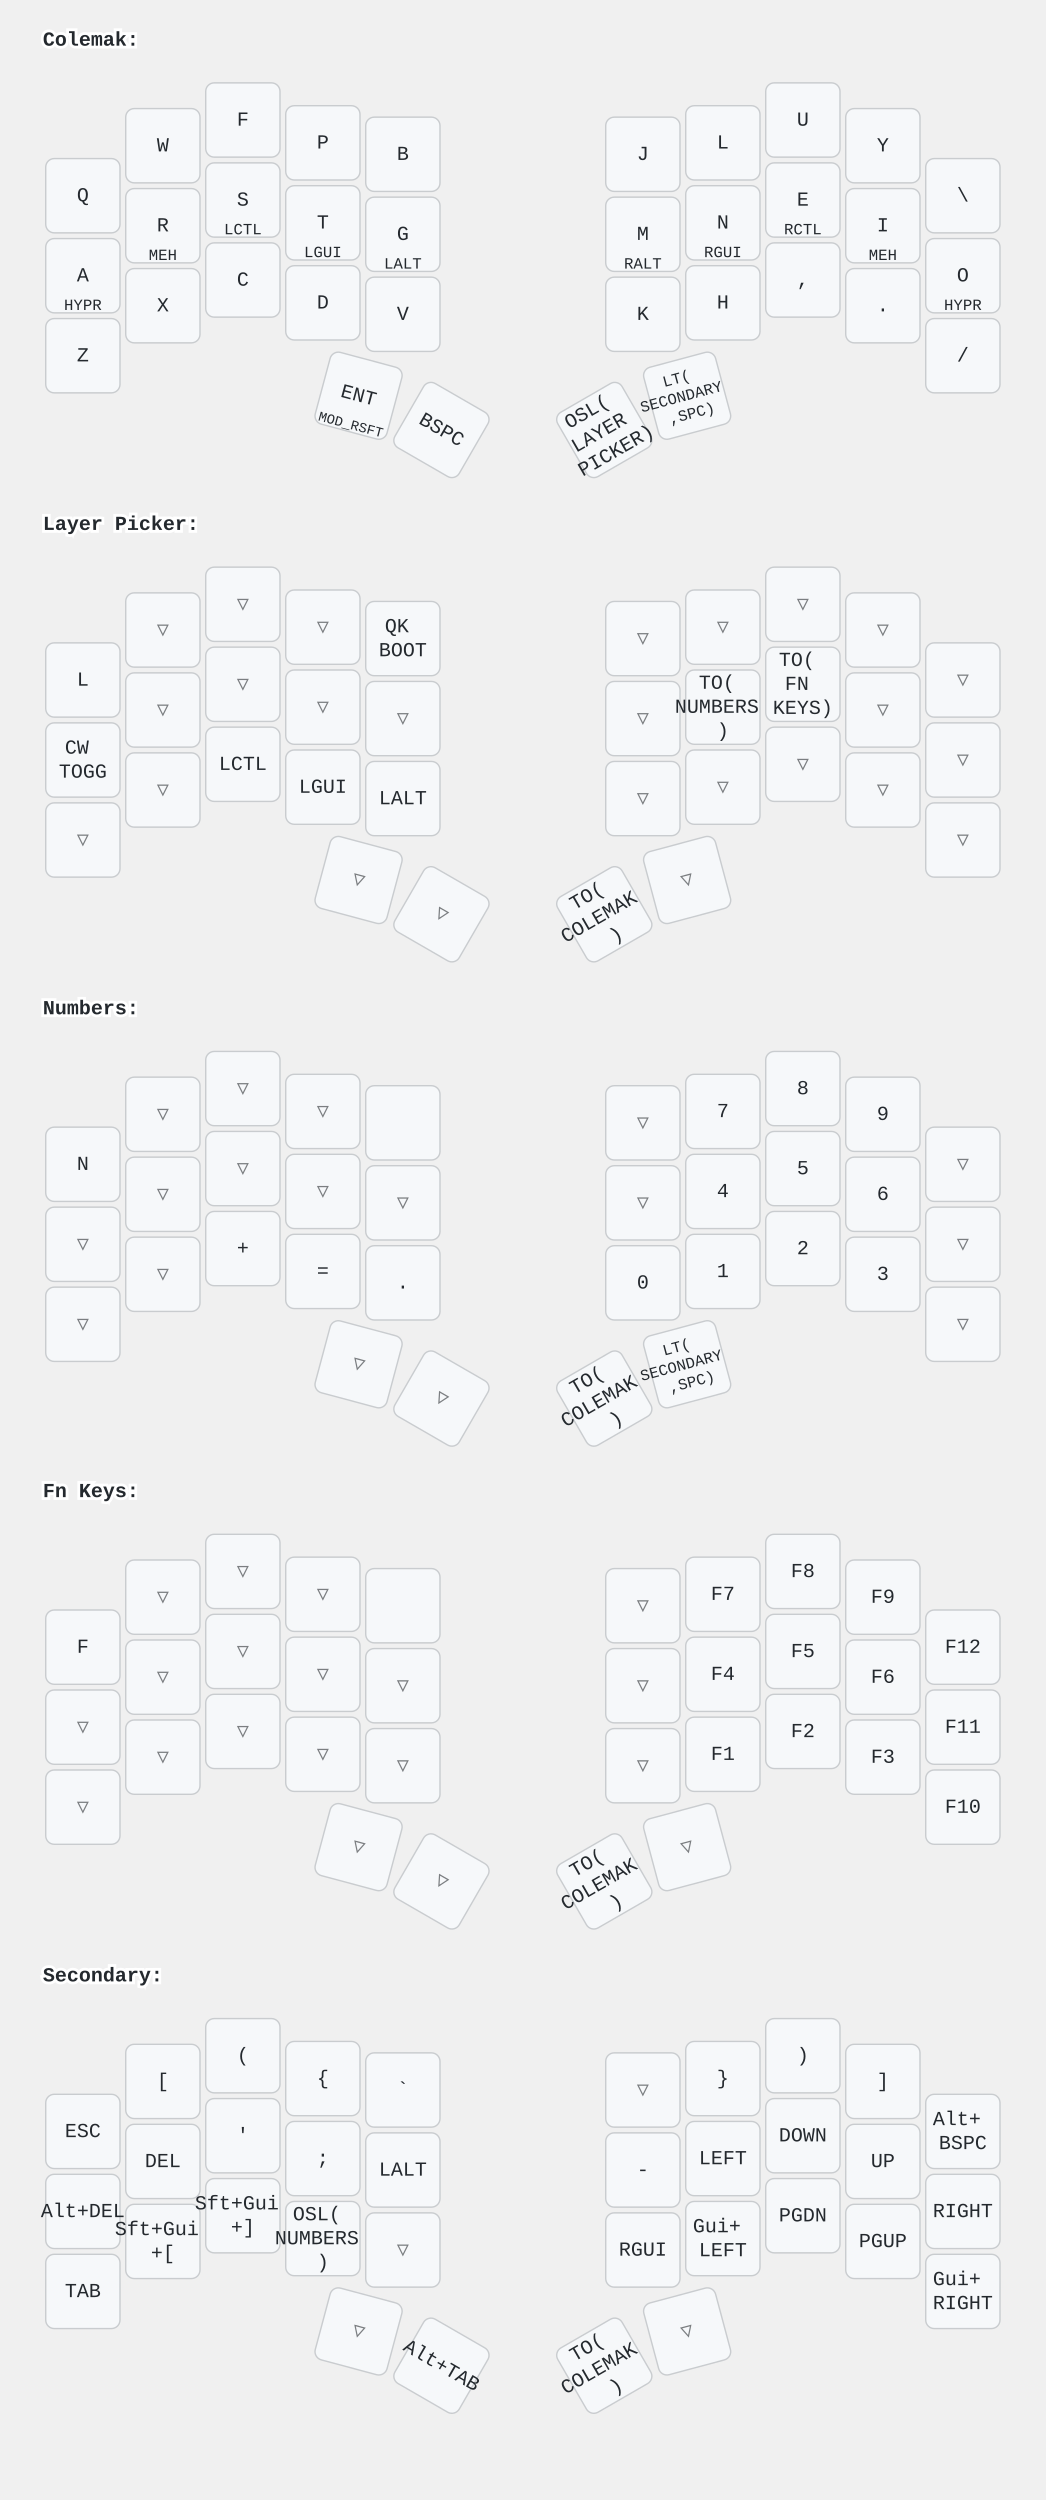
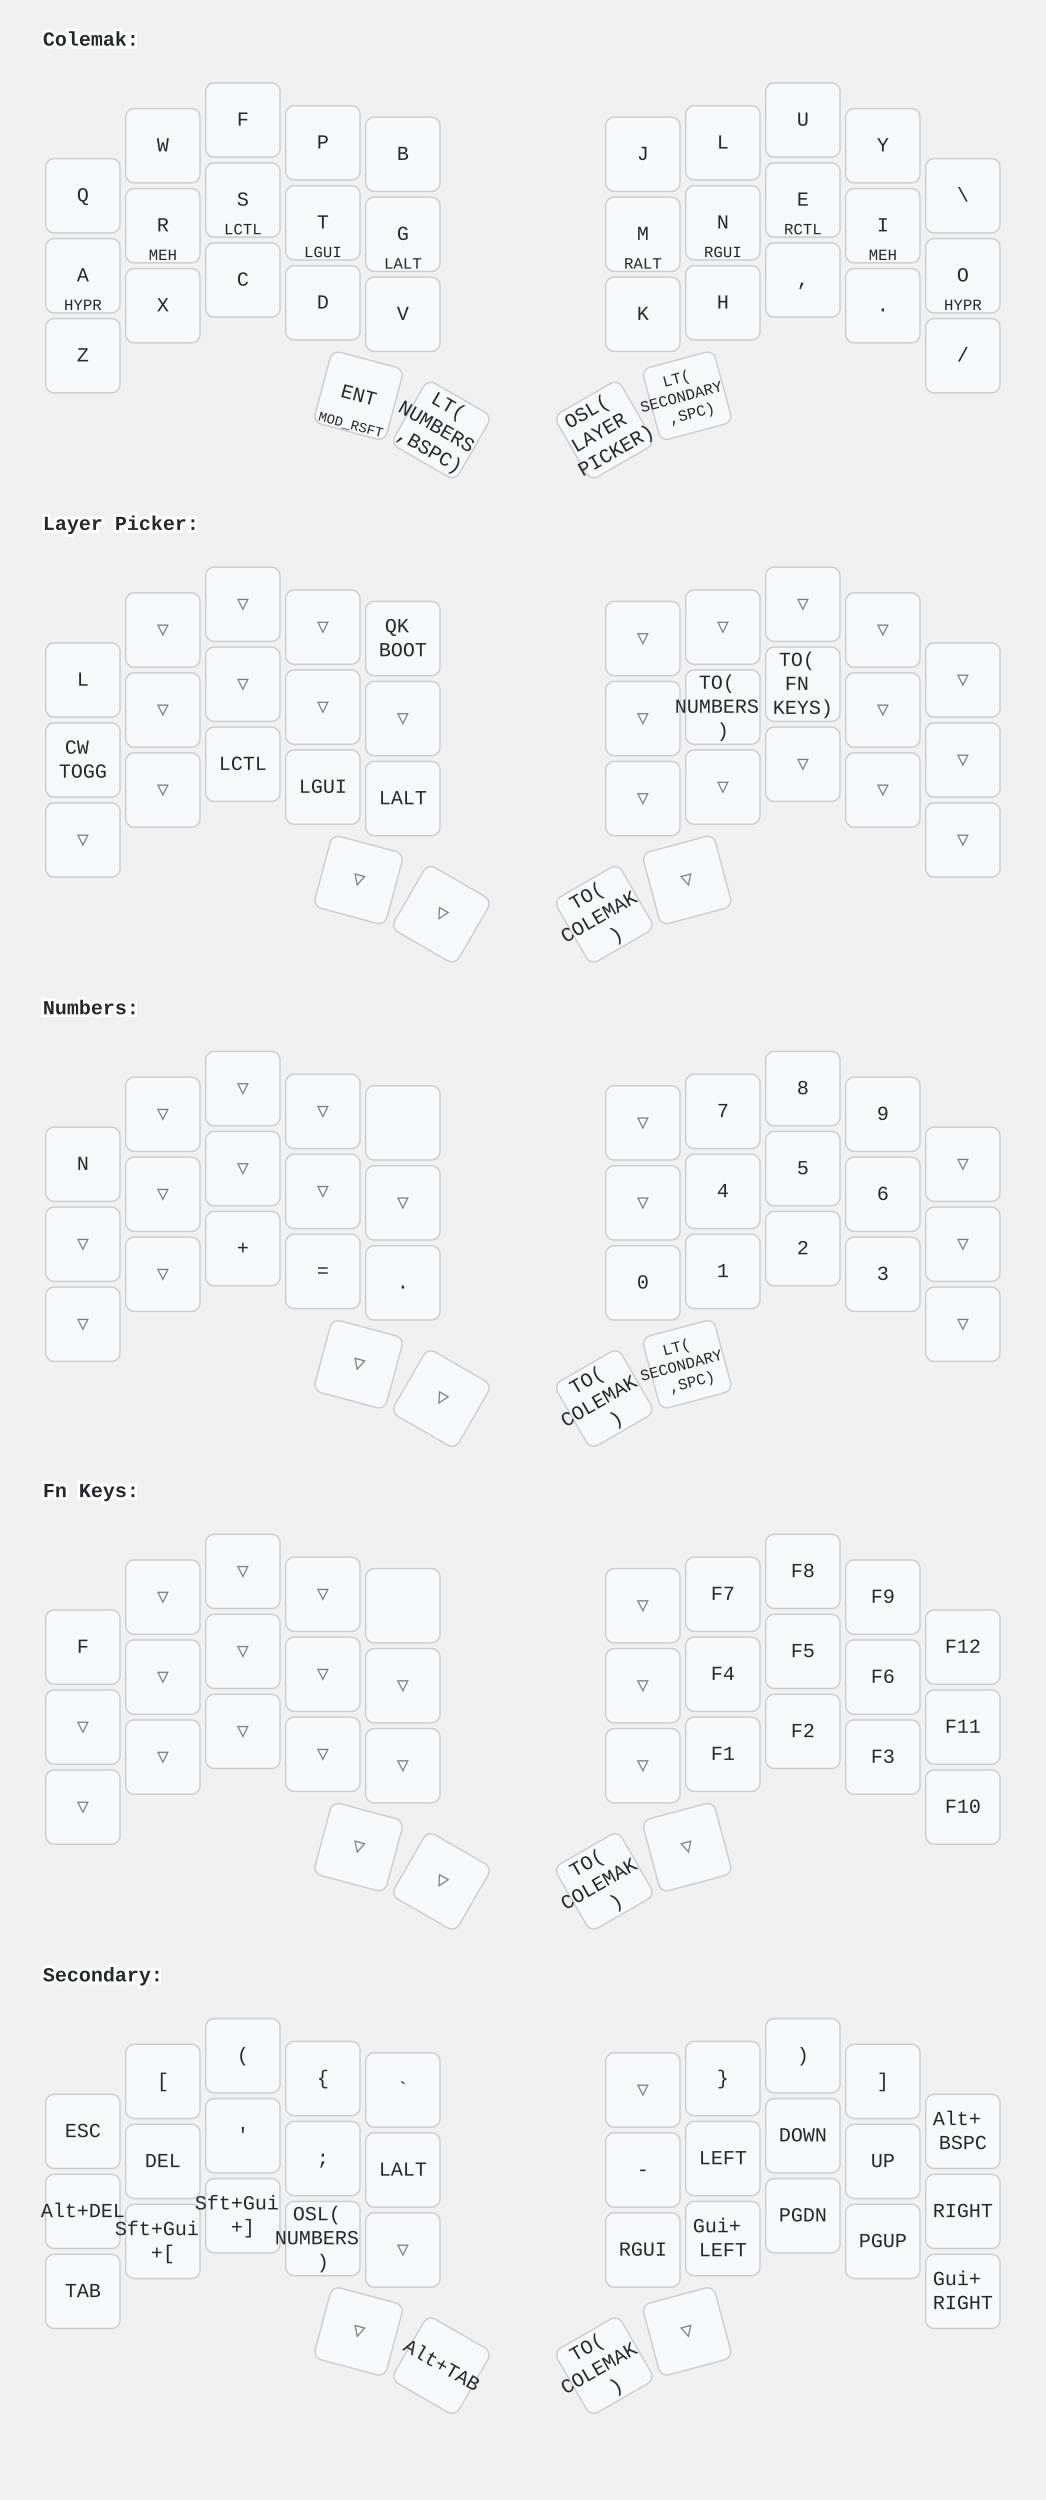
<svg xmlns="http://www.w3.org/2000/svg" width="732" height="1750" viewBox="0 0 732 1750" class="keymap">
  <style>/* inherit to force styles through use tags */
svg path {
    fill: inherit;
}

/* font and background color specifications */
svg.keymap {
    font-family: SFMono-Regular,Consolas,Liberation Mono,Menlo,monospace;
    font-size: 14px;
    font-kerning: normal;
    text-rendering: optimizeLegibility;
    fill: #24292e;
}

/* default key styling */
rect.key {
    fill: #f6f8fa;
}

rect.key, rect.combo {
    stroke: #c9cccf;
    stroke-width: 1;
}

/* default key side styling, only used is draw_key_sides is set */
rect.side {
    filter: brightness(90%);
}

/* color accent for combo boxes */
rect.combo, rect.combo-separate {
    fill: #cdf;
}

/* color accent for held keys */
rect.held, rect.combo.held {
    fill: #fdd;
}

/* color accent for ghost (optional) keys */
rect.ghost, rect.combo.ghost {
    stroke-dasharray: 4, 4;
    stroke-width: 2;
}

text {
    text-anchor: middle;
    dominant-baseline: middle;
}

/* styling for layer labels */
text.label {
    font-weight: bold;
    text-anchor: start;
    stroke: white;
    stroke-width: 4;
    paint-order: stroke;
}

/* styling for optional footer */
text.footer {
    text-anchor: end;
    dominant-baseline: auto;
    stroke: white;
    stroke-width: 4;
    paint-order: stroke;
}

/* styling for combo tap, and key non-tap label text */
text.combo, text.hold, text.shifted, text.left, text.right {
    font-size: 11px;
}

text.hold {
    text-anchor: middle;
    dominant-baseline: auto;
}

text.shifted {
    text-anchor: middle;
    dominant-baseline: hanging;
}

text.left {
    text-anchor: start;
}

text.right {
    text-anchor: end;
}

text.layer-activator {
    text-decoration: underline;
}

/* styling for hold/shifted label text in combo box */
text.combo.hold, text.combo.shifted, text.combo.left, text.combo.right {
    font-size: 8px;
}

/* lighter symbol for transparent keys */
text.trans {
    fill: #7b7e81;
}

/* styling for combo dendrons */
path.combo {
    stroke-width: 1;
    stroke: gray;
    fill: none;
}

/* Start Tabler Icons Cleanup */
/* cannot use height/width with glyphs */
.icon-tabler &gt; path {
    fill: inherit;
    stroke: inherit;
    stroke-width: 2;
}
/* hide tabler's default box */
.icon-tabler &gt; path[stroke="none"][fill="none"] {
    visibility: hidden;
}
/* End Tabler Icons Cleanup */
</style>
  <g transform="translate(30, 0)" class="layer-Colemak">
    <text x="0" y="28" class="label" id="Colemak">Colemak:</text>
    <g transform="translate(0, 56)">
      <g transform="translate(28, 81)" class="key keypos-0">
        <rect rx="6" ry="6" x="-26" y="-26" width="52" height="52" class="key" />
        <text x="0" y="0" class="key tap">Q</text>
      </g>
      <g transform="translate(84, 46)" class="key keypos-1">
        <rect rx="6" ry="6" x="-26" y="-26" width="52" height="52" class="key" />
        <text x="0" y="0" class="key tap">W</text>
      </g>
      <g transform="translate(140, 28)" class="key keypos-2">
        <rect rx="6" ry="6" x="-26" y="-26" width="52" height="52" class="key" />
        <text x="0" y="0" class="key tap">F</text>
      </g>
      <g transform="translate(196, 44)" class="key keypos-3">
        <rect rx="6" ry="6" x="-26" y="-26" width="52" height="52" class="key" />
        <text x="0" y="0" class="key tap">P</text>
      </g>
      <g transform="translate(252, 52)" class="key keypos-4">
        <rect rx="6" ry="6" x="-26" y="-26" width="52" height="52" class="key" />
        <text x="0" y="0" class="key tap">B</text>
      </g>
      <g transform="translate(420, 52)" class="key keypos-5">
        <rect rx="6" ry="6" x="-26" y="-26" width="52" height="52" class="key" />
        <text x="0" y="0" class="key tap">J</text>
      </g>
      <g transform="translate(476, 44)" class="key keypos-6">
        <rect rx="6" ry="6" x="-26" y="-26" width="52" height="52" class="key" />
        <text x="0" y="0" class="key tap">L</text>
      </g>
      <g transform="translate(532, 28)" class="key keypos-7">
        <rect rx="6" ry="6" x="-26" y="-26" width="52" height="52" class="key" />
        <text x="0" y="0" class="key tap">U</text>
      </g>
      <g transform="translate(588, 46)" class="key keypos-8">
        <rect rx="6" ry="6" x="-26" y="-26" width="52" height="52" class="key" />
        <text x="0" y="0" class="key tap">Y</text>
      </g>
      <g transform="translate(644, 81)" class="key keypos-9">
        <rect rx="6" ry="6" x="-26" y="-26" width="52" height="52" class="key" />
        <text x="0" y="0" class="key tap">\</text>
      </g>
      <g transform="translate(28, 137)" class="key keypos-10">
        <rect rx="6" ry="6" x="-26" y="-26" width="52" height="52" class="key" />
        <text x="0" y="0" class="key tap">A</text>
        <text x="0" y="24" class="key hold">HYPR</text>
      </g>
      <g transform="translate(84, 102)" class="key keypos-11">
        <rect rx="6" ry="6" x="-26" y="-26" width="52" height="52" class="key" />
        <text x="0" y="0" class="key tap">R</text>
        <text x="0" y="24" class="key hold">MEH</text>
      </g>
      <g transform="translate(140, 84)" class="key keypos-12">
        <rect rx="6" ry="6" x="-26" y="-26" width="52" height="52" class="key" />
        <text x="0" y="0" class="key tap">S</text>
        <text x="0" y="24" class="key hold">LCTL</text>
      </g>
      <g transform="translate(196, 100)" class="key keypos-13">
        <rect rx="6" ry="6" x="-26" y="-26" width="52" height="52" class="key" />
        <text x="0" y="0" class="key tap">T</text>
        <text x="0" y="24" class="key hold">LGUI</text>
      </g>
      <g transform="translate(252, 108)" class="key keypos-14">
        <rect rx="6" ry="6" x="-26" y="-26" width="52" height="52" class="key" />
        <text x="0" y="0" class="key tap">G</text>
        <text x="0" y="24" class="key hold">LALT</text>
      </g>
      <g transform="translate(420, 108)" class="key keypos-15">
        <rect rx="6" ry="6" x="-26" y="-26" width="52" height="52" class="key" />
        <text x="0" y="0" class="key tap">M</text>
        <text x="0" y="24" class="key hold">RALT</text>
      </g>
      <g transform="translate(476, 100)" class="key keypos-16">
        <rect rx="6" ry="6" x="-26" y="-26" width="52" height="52" class="key" />
        <text x="0" y="0" class="key tap">N</text>
        <text x="0" y="24" class="key hold">RGUI</text>
      </g>
      <g transform="translate(532, 84)" class="key keypos-17">
        <rect rx="6" ry="6" x="-26" y="-26" width="52" height="52" class="key" />
        <text x="0" y="0" class="key tap">E</text>
        <text x="0" y="24" class="key hold">RCTL</text>
      </g>
      <g transform="translate(588, 102)" class="key keypos-18">
        <rect rx="6" ry="6" x="-26" y="-26" width="52" height="52" class="key" />
        <text x="0" y="0" class="key tap">I</text>
        <text x="0" y="24" class="key hold">MEH</text>
      </g>
      <g transform="translate(644, 137)" class="key keypos-19">
        <rect rx="6" ry="6" x="-26" y="-26" width="52" height="52" class="key" />
        <text x="0" y="0" class="key tap">O</text>
        <text x="0" y="24" class="key hold">HYPR</text>
      </g>
      <g transform="translate(28, 193)" class="key keypos-20">
        <rect rx="6" ry="6" x="-26" y="-26" width="52" height="52" class="key" />
        <text x="0" y="0" class="key tap">Z</text>
      </g>
      <g transform="translate(84, 158)" class="key keypos-21">
        <rect rx="6" ry="6" x="-26" y="-26" width="52" height="52" class="key" />
        <text x="0" y="0" class="key tap">X</text>
      </g>
      <g transform="translate(140, 140)" class="key keypos-22">
        <rect rx="6" ry="6" x="-26" y="-26" width="52" height="52" class="key" />
        <text x="0" y="0" class="key tap">C</text>
      </g>
      <g transform="translate(196, 156)" class="key keypos-23">
        <rect rx="6" ry="6" x="-26" y="-26" width="52" height="52" class="key" />
        <text x="0" y="0" class="key tap">D</text>
      </g>
      <g transform="translate(252, 164)" class="key keypos-24">
        <rect rx="6" ry="6" x="-26" y="-26" width="52" height="52" class="key" />
        <text x="0" y="0" class="key tap">V</text>
      </g>
      <g transform="translate(420, 164)" class="key keypos-25">
        <rect rx="6" ry="6" x="-26" y="-26" width="52" height="52" class="key" />
        <text x="0" y="0" class="key tap">K</text>
      </g>
      <g transform="translate(476, 156)" class="key keypos-26">
        <rect rx="6" ry="6" x="-26" y="-26" width="52" height="52" class="key" />
        <text x="0" y="0" class="key tap">H</text>
      </g>
      <g transform="translate(532, 140)" class="key keypos-27">
        <rect rx="6" ry="6" x="-26" y="-26" width="52" height="52" class="key" />
        <text x="0" y="0" class="key tap">,</text>
      </g>
      <g transform="translate(588, 158)" class="key keypos-28">
        <rect rx="6" ry="6" x="-26" y="-26" width="52" height="52" class="key" />
        <text x="0" y="0" class="key tap">.</text>
      </g>
      <g transform="translate(644, 193)" class="key keypos-29">
        <rect rx="6" ry="6" x="-26" y="-26" width="52" height="52" class="key" />
        <text x="0" y="0" class="key tap">/</text>
      </g>
      <g transform="translate(221, 221) rotate(15.0)" class="key keypos-30">
        <rect rx="6" ry="6" x="-26" y="-26" width="52" height="52" class="key" />
        <text x="0" y="0" class="key tap">ENT</text>
        <text x="0" y="24" class="key hold">
          <tspan style="font-size: 88%">MOD_RSFT</tspan>
        </text>
      </g>
      <g transform="translate(279, 245) rotate(30.0)" class="key keypos-31">
        <rect rx="6" ry="6" x="-26" y="-26" width="52" height="52" class="key" />
-         <text x="0" y="0" class="key tap">BSPC</text>
+         <text x="0" y="0" class="key tap">
+           <tspan x="0" dy="-1.2em">LT(</tspan>
+           <tspan x="0" dy="1.2em">NUMBERS</tspan>
+           <tspan x="0" dy="1.2em">,BSPC)</tspan>
+         </text>
      </g>
      <g transform="translate(393, 245) rotate(-30.0)" class="key keypos-32">
        <rect rx="6" ry="6" x="-26" y="-26" width="52" height="52" class="key" />
        <text x="0" y="0" class="key tap">
          <tspan x="0" dy="-1.2em">OSL(</tspan>
          <tspan x="0" dy="1.2em">LAYER</tspan>
          <tspan x="0" dy="1.2em">PICKER)</tspan>
        </text>
      </g>
      <g transform="translate(451, 221) rotate(-15.0)" class="key keypos-33">
        <rect rx="6" ry="6" x="-26" y="-26" width="52" height="52" class="key" />
        <text x="0" y="0" class="key tap">
          <tspan x="0" dy="-1.2em" style="font-size: 78%">LT(</tspan>
          <tspan x="0" dy="1.2em" style="font-size: 78%">SECONDARY</tspan>
          <tspan x="0" dy="1.2em" style="font-size: 78%">,SPC)</tspan>
        </text>
      </g>
    </g>
  </g>
  <g transform="translate(30, 339)" class="layer-Layer Picker">
    <text x="0" y="28" class="label" id="Layer-Picker">Layer Picker:</text>
    <g transform="translate(0, 56)">
      <g transform="translate(28, 81)" class="key keypos-0">
        <rect rx="6" ry="6" x="-26" y="-26" width="52" height="52" class="key" />
        <text x="0" y="0" class="key tap">L</text>
      </g>
      <g transform="translate(84, 46)" class="key trans keypos-1">
        <rect rx="6" ry="6" x="-26" y="-26" width="52" height="52" class="key trans" />
        <text x="0" y="0" class="key trans tap">▽</text>
      </g>
      <g transform="translate(140, 28)" class="key trans keypos-2">
        <rect rx="6" ry="6" x="-26" y="-26" width="52" height="52" class="key trans" />
        <text x="0" y="0" class="key trans tap">▽</text>
      </g>
      <g transform="translate(196, 44)" class="key trans keypos-3">
        <rect rx="6" ry="6" x="-26" y="-26" width="52" height="52" class="key trans" />
        <text x="0" y="0" class="key trans tap">▽</text>
      </g>
      <g transform="translate(252, 52)" class="key keypos-4">
        <rect rx="6" ry="6" x="-26" y="-26" width="52" height="52" class="key" />
        <text x="0" y="0" class="key tap">
          <tspan x="0" dy="-0.6em">QK</tspan>
          <tspan x="0" dy="1.2em">BOOT</tspan>
        </text>
      </g>
      <g transform="translate(420, 52)" class="key trans keypos-5">
        <rect rx="6" ry="6" x="-26" y="-26" width="52" height="52" class="key trans" />
        <text x="0" y="0" class="key trans tap">▽</text>
      </g>
      <g transform="translate(476, 44)" class="key trans keypos-6">
        <rect rx="6" ry="6" x="-26" y="-26" width="52" height="52" class="key trans" />
        <text x="0" y="0" class="key trans tap">▽</text>
      </g>
      <g transform="translate(532, 28)" class="key trans keypos-7">
        <rect rx="6" ry="6" x="-26" y="-26" width="52" height="52" class="key trans" />
        <text x="0" y="0" class="key trans tap">▽</text>
      </g>
      <g transform="translate(588, 46)" class="key trans keypos-8">
        <rect rx="6" ry="6" x="-26" y="-26" width="52" height="52" class="key trans" />
        <text x="0" y="0" class="key trans tap">▽</text>
      </g>
      <g transform="translate(644, 81)" class="key trans keypos-9">
        <rect rx="6" ry="6" x="-26" y="-26" width="52" height="52" class="key trans" />
        <text x="0" y="0" class="key trans tap">▽</text>
      </g>
      <g transform="translate(28, 137)" class="key keypos-10">
        <rect rx="6" ry="6" x="-26" y="-26" width="52" height="52" class="key" />
        <text x="0" y="0" class="key tap">
          <tspan x="0" dy="-0.6em">CW</tspan>
          <tspan x="0" dy="1.2em">TOGG</tspan>
        </text>
      </g>
      <g transform="translate(84, 102)" class="key trans keypos-11">
        <rect rx="6" ry="6" x="-26" y="-26" width="52" height="52" class="key trans" />
        <text x="0" y="0" class="key trans tap">▽</text>
      </g>
      <g transform="translate(140, 84)" class="key trans keypos-12">
        <rect rx="6" ry="6" x="-26" y="-26" width="52" height="52" class="key trans" />
        <text x="0" y="0" class="key trans tap">▽</text>
      </g>
      <g transform="translate(196, 100)" class="key trans keypos-13">
        <rect rx="6" ry="6" x="-26" y="-26" width="52" height="52" class="key trans" />
        <text x="0" y="0" class="key trans tap">▽</text>
      </g>
      <g transform="translate(252, 108)" class="key trans keypos-14">
        <rect rx="6" ry="6" x="-26" y="-26" width="52" height="52" class="key trans" />
        <text x="0" y="0" class="key trans tap">▽</text>
      </g>
      <g transform="translate(420, 108)" class="key trans keypos-15">
        <rect rx="6" ry="6" x="-26" y="-26" width="52" height="52" class="key trans" />
        <text x="0" y="0" class="key trans tap">▽</text>
      </g>
      <g transform="translate(476, 100)" class="key keypos-16">
        <rect rx="6" ry="6" x="-26" y="-26" width="52" height="52" class="key" />
        <text x="0" y="0" class="key tap">
          <tspan x="0" dy="-1.2em">TO(</tspan>
          <tspan x="0" dy="1.2em">NUMBERS</tspan>
          <tspan x="0" dy="1.2em">)</tspan>
        </text>
      </g>
      <g transform="translate(532, 84)" class="key keypos-17">
        <rect rx="6" ry="6" x="-26" y="-26" width="52" height="52" class="key" />
        <text x="0" y="0" class="key tap">
          <tspan x="0" dy="-1.2em">TO(</tspan>
          <tspan x="0" dy="1.2em">FN</tspan>
          <tspan x="0" dy="1.2em">KEYS)</tspan>
        </text>
      </g>
      <g transform="translate(588, 102)" class="key trans keypos-18">
        <rect rx="6" ry="6" x="-26" y="-26" width="52" height="52" class="key trans" />
        <text x="0" y="0" class="key trans tap">▽</text>
      </g>
      <g transform="translate(644, 137)" class="key trans keypos-19">
        <rect rx="6" ry="6" x="-26" y="-26" width="52" height="52" class="key trans" />
        <text x="0" y="0" class="key trans tap">▽</text>
      </g>
      <g transform="translate(28, 193)" class="key trans keypos-20">
        <rect rx="6" ry="6" x="-26" y="-26" width="52" height="52" class="key trans" />
        <text x="0" y="0" class="key trans tap">▽</text>
      </g>
      <g transform="translate(84, 158)" class="key trans keypos-21">
        <rect rx="6" ry="6" x="-26" y="-26" width="52" height="52" class="key trans" />
        <text x="0" y="0" class="key trans tap">▽</text>
      </g>
      <g transform="translate(140, 140)" class="key keypos-22">
        <rect rx="6" ry="6" x="-26" y="-26" width="52" height="52" class="key" />
        <text x="0" y="0" class="key tap">LCTL</text>
      </g>
      <g transform="translate(196, 156)" class="key keypos-23">
        <rect rx="6" ry="6" x="-26" y="-26" width="52" height="52" class="key" />
        <text x="0" y="0" class="key tap">LGUI</text>
      </g>
      <g transform="translate(252, 164)" class="key keypos-24">
        <rect rx="6" ry="6" x="-26" y="-26" width="52" height="52" class="key" />
        <text x="0" y="0" class="key tap">LALT</text>
      </g>
      <g transform="translate(420, 164)" class="key trans keypos-25">
        <rect rx="6" ry="6" x="-26" y="-26" width="52" height="52" class="key trans" />
        <text x="0" y="0" class="key trans tap">▽</text>
      </g>
      <g transform="translate(476, 156)" class="key trans keypos-26">
        <rect rx="6" ry="6" x="-26" y="-26" width="52" height="52" class="key trans" />
        <text x="0" y="0" class="key trans tap">▽</text>
      </g>
      <g transform="translate(532, 140)" class="key trans keypos-27">
        <rect rx="6" ry="6" x="-26" y="-26" width="52" height="52" class="key trans" />
        <text x="0" y="0" class="key trans tap">▽</text>
      </g>
      <g transform="translate(588, 158)" class="key trans keypos-28">
        <rect rx="6" ry="6" x="-26" y="-26" width="52" height="52" class="key trans" />
        <text x="0" y="0" class="key trans tap">▽</text>
      </g>
      <g transform="translate(644, 193)" class="key trans keypos-29">
        <rect rx="6" ry="6" x="-26" y="-26" width="52" height="52" class="key trans" />
        <text x="0" y="0" class="key trans tap">▽</text>
      </g>
      <g transform="translate(221, 221) rotate(15.0)" class="key trans keypos-30">
        <rect rx="6" ry="6" x="-26" y="-26" width="52" height="52" class="key trans" />
        <text x="0" y="0" class="key trans tap">▽</text>
      </g>
      <g transform="translate(279, 245) rotate(30.0)" class="key trans keypos-31">
        <rect rx="6" ry="6" x="-26" y="-26" width="52" height="52" class="key trans" />
        <text x="0" y="0" class="key trans tap">▽</text>
      </g>
      <g transform="translate(393, 245) rotate(-30.0)" class="key keypos-32">
        <rect rx="6" ry="6" x="-26" y="-26" width="52" height="52" class="key" />
        <text x="0" y="0" class="key tap">
          <tspan x="0" dy="-1.2em">TO(</tspan>
          <tspan x="0" dy="1.2em">COLEMAK</tspan>
          <tspan x="0" dy="1.2em">)</tspan>
        </text>
      </g>
      <g transform="translate(451, 221) rotate(-15.0)" class="key trans keypos-33">
        <rect rx="6" ry="6" x="-26" y="-26" width="52" height="52" class="key trans" />
        <text x="0" y="0" class="key trans tap">▽</text>
      </g>
    </g>
  </g>
  <g transform="translate(30, 678)" class="layer-Numbers">
    <text x="0" y="28" class="label" id="Numbers">Numbers:</text>
    <g transform="translate(0, 56)">
      <g transform="translate(28, 81)" class="key keypos-0">
        <rect rx="6" ry="6" x="-26" y="-26" width="52" height="52" class="key" />
        <text x="0" y="0" class="key tap">N</text>
      </g>
      <g transform="translate(84, 46)" class="key trans keypos-1">
        <rect rx="6" ry="6" x="-26" y="-26" width="52" height="52" class="key trans" />
        <text x="0" y="0" class="key trans tap">▽</text>
      </g>
      <g transform="translate(140, 28)" class="key trans keypos-2">
        <rect rx="6" ry="6" x="-26" y="-26" width="52" height="52" class="key trans" />
        <text x="0" y="0" class="key trans tap">▽</text>
      </g>
      <g transform="translate(196, 44)" class="key trans keypos-3">
        <rect rx="6" ry="6" x="-26" y="-26" width="52" height="52" class="key trans" />
        <text x="0" y="0" class="key trans tap">▽</text>
      </g>
      <g transform="translate(252, 52)" class="key keypos-4">
        <rect rx="6" ry="6" x="-26" y="-26" width="52" height="52" class="key" />
      </g>
      <g transform="translate(420, 52)" class="key trans keypos-5">
        <rect rx="6" ry="6" x="-26" y="-26" width="52" height="52" class="key trans" />
        <text x="0" y="0" class="key trans tap">▽</text>
      </g>
      <g transform="translate(476, 44)" class="key keypos-6">
        <rect rx="6" ry="6" x="-26" y="-26" width="52" height="52" class="key" />
        <text x="0" y="0" class="key tap">7</text>
      </g>
      <g transform="translate(532, 28)" class="key keypos-7">
        <rect rx="6" ry="6" x="-26" y="-26" width="52" height="52" class="key" />
        <text x="0" y="0" class="key tap">8</text>
      </g>
      <g transform="translate(588, 46)" class="key keypos-8">
        <rect rx="6" ry="6" x="-26" y="-26" width="52" height="52" class="key" />
        <text x="0" y="0" class="key tap">9</text>
      </g>
      <g transform="translate(644, 81)" class="key trans keypos-9">
        <rect rx="6" ry="6" x="-26" y="-26" width="52" height="52" class="key trans" />
        <text x="0" y="0" class="key trans tap">▽</text>
      </g>
      <g transform="translate(28, 137)" class="key trans keypos-10">
        <rect rx="6" ry="6" x="-26" y="-26" width="52" height="52" class="key trans" />
        <text x="0" y="0" class="key trans tap">▽</text>
      </g>
      <g transform="translate(84, 102)" class="key trans keypos-11">
        <rect rx="6" ry="6" x="-26" y="-26" width="52" height="52" class="key trans" />
        <text x="0" y="0" class="key trans tap">▽</text>
      </g>
      <g transform="translate(140, 84)" class="key trans keypos-12">
        <rect rx="6" ry="6" x="-26" y="-26" width="52" height="52" class="key trans" />
        <text x="0" y="0" class="key trans tap">▽</text>
      </g>
      <g transform="translate(196, 100)" class="key trans keypos-13">
        <rect rx="6" ry="6" x="-26" y="-26" width="52" height="52" class="key trans" />
        <text x="0" y="0" class="key trans tap">▽</text>
      </g>
      <g transform="translate(252, 108)" class="key trans keypos-14">
        <rect rx="6" ry="6" x="-26" y="-26" width="52" height="52" class="key trans" />
        <text x="0" y="0" class="key trans tap">▽</text>
      </g>
      <g transform="translate(420, 108)" class="key trans keypos-15">
        <rect rx="6" ry="6" x="-26" y="-26" width="52" height="52" class="key trans" />
        <text x="0" y="0" class="key trans tap">▽</text>
      </g>
      <g transform="translate(476, 100)" class="key keypos-16">
        <rect rx="6" ry="6" x="-26" y="-26" width="52" height="52" class="key" />
        <text x="0" y="0" class="key tap">4</text>
      </g>
      <g transform="translate(532, 84)" class="key keypos-17">
        <rect rx="6" ry="6" x="-26" y="-26" width="52" height="52" class="key" />
        <text x="0" y="0" class="key tap">5</text>
      </g>
      <g transform="translate(588, 102)" class="key keypos-18">
        <rect rx="6" ry="6" x="-26" y="-26" width="52" height="52" class="key" />
        <text x="0" y="0" class="key tap">6</text>
      </g>
      <g transform="translate(644, 137)" class="key trans keypos-19">
        <rect rx="6" ry="6" x="-26" y="-26" width="52" height="52" class="key trans" />
        <text x="0" y="0" class="key trans tap">▽</text>
      </g>
      <g transform="translate(28, 193)" class="key trans keypos-20">
        <rect rx="6" ry="6" x="-26" y="-26" width="52" height="52" class="key trans" />
        <text x="0" y="0" class="key trans tap">▽</text>
      </g>
      <g transform="translate(84, 158)" class="key trans keypos-21">
        <rect rx="6" ry="6" x="-26" y="-26" width="52" height="52" class="key trans" />
        <text x="0" y="0" class="key trans tap">▽</text>
      </g>
      <g transform="translate(140, 140)" class="key keypos-22">
        <rect rx="6" ry="6" x="-26" y="-26" width="52" height="52" class="key" />
        <text x="0" y="0" class="key tap">+</text>
      </g>
      <g transform="translate(196, 156)" class="key keypos-23">
        <rect rx="6" ry="6" x="-26" y="-26" width="52" height="52" class="key" />
        <text x="0" y="0" class="key tap">=</text>
      </g>
      <g transform="translate(252, 164)" class="key keypos-24">
        <rect rx="6" ry="6" x="-26" y="-26" width="52" height="52" class="key" />
        <text x="0" y="0" class="key tap">.</text>
      </g>
      <g transform="translate(420, 164)" class="key keypos-25">
        <rect rx="6" ry="6" x="-26" y="-26" width="52" height="52" class="key" />
        <text x="0" y="0" class="key tap">0</text>
      </g>
      <g transform="translate(476, 156)" class="key keypos-26">
        <rect rx="6" ry="6" x="-26" y="-26" width="52" height="52" class="key" />
        <text x="0" y="0" class="key tap">1</text>
      </g>
      <g transform="translate(532, 140)" class="key keypos-27">
        <rect rx="6" ry="6" x="-26" y="-26" width="52" height="52" class="key" />
        <text x="0" y="0" class="key tap">2</text>
      </g>
      <g transform="translate(588, 158)" class="key keypos-28">
        <rect rx="6" ry="6" x="-26" y="-26" width="52" height="52" class="key" />
        <text x="0" y="0" class="key tap">3</text>
      </g>
      <g transform="translate(644, 193)" class="key trans keypos-29">
        <rect rx="6" ry="6" x="-26" y="-26" width="52" height="52" class="key trans" />
        <text x="0" y="0" class="key trans tap">▽</text>
      </g>
      <g transform="translate(221, 221) rotate(15.0)" class="key trans keypos-30">
        <rect rx="6" ry="6" x="-26" y="-26" width="52" height="52" class="key trans" />
        <text x="0" y="0" class="key trans tap">▽</text>
      </g>
      <g transform="translate(279, 245) rotate(30.0)" class="key trans keypos-31">
        <rect rx="6" ry="6" x="-26" y="-26" width="52" height="52" class="key trans" />
        <text x="0" y="0" class="key trans tap">▽</text>
      </g>
      <g transform="translate(393, 245) rotate(-30.0)" class="key keypos-32">
        <rect rx="6" ry="6" x="-26" y="-26" width="52" height="52" class="key" />
        <text x="0" y="0" class="key tap">
          <tspan x="0" dy="-1.2em">TO(</tspan>
          <tspan x="0" dy="1.2em">COLEMAK</tspan>
          <tspan x="0" dy="1.2em">)</tspan>
        </text>
      </g>
      <g transform="translate(451, 221) rotate(-15.0)" class="key keypos-33">
        <rect rx="6" ry="6" x="-26" y="-26" width="52" height="52" class="key" />
        <text x="0" y="0" class="key tap">
          <tspan x="0" dy="-1.2em" style="font-size: 78%">LT(</tspan>
          <tspan x="0" dy="1.2em" style="font-size: 78%">SECONDARY</tspan>
          <tspan x="0" dy="1.2em" style="font-size: 78%">,SPC)</tspan>
        </text>
      </g>
    </g>
  </g>
  <g transform="translate(30, 1016)" class="layer-Fn Keys">
    <text x="0" y="28" class="label" id="Fn-Keys">Fn Keys:</text>
    <g transform="translate(0, 56)">
      <g transform="translate(28, 81)" class="key keypos-0">
        <rect rx="6" ry="6" x="-26" y="-26" width="52" height="52" class="key" />
        <text x="0" y="0" class="key tap">F</text>
      </g>
      <g transform="translate(84, 46)" class="key trans keypos-1">
        <rect rx="6" ry="6" x="-26" y="-26" width="52" height="52" class="key trans" />
        <text x="0" y="0" class="key trans tap">▽</text>
      </g>
      <g transform="translate(140, 28)" class="key trans keypos-2">
        <rect rx="6" ry="6" x="-26" y="-26" width="52" height="52" class="key trans" />
        <text x="0" y="0" class="key trans tap">▽</text>
      </g>
      <g transform="translate(196, 44)" class="key trans keypos-3">
        <rect rx="6" ry="6" x="-26" y="-26" width="52" height="52" class="key trans" />
        <text x="0" y="0" class="key trans tap">▽</text>
      </g>
      <g transform="translate(252, 52)" class="key keypos-4">
        <rect rx="6" ry="6" x="-26" y="-26" width="52" height="52" class="key" />
      </g>
      <g transform="translate(420, 52)" class="key trans keypos-5">
        <rect rx="6" ry="6" x="-26" y="-26" width="52" height="52" class="key trans" />
        <text x="0" y="0" class="key trans tap">▽</text>
      </g>
      <g transform="translate(476, 44)" class="key keypos-6">
        <rect rx="6" ry="6" x="-26" y="-26" width="52" height="52" class="key" />
        <text x="0" y="0" class="key tap">F7</text>
      </g>
      <g transform="translate(532, 28)" class="key keypos-7">
        <rect rx="6" ry="6" x="-26" y="-26" width="52" height="52" class="key" />
        <text x="0" y="0" class="key tap">F8</text>
      </g>
      <g transform="translate(588, 46)" class="key keypos-8">
        <rect rx="6" ry="6" x="-26" y="-26" width="52" height="52" class="key" />
        <text x="0" y="0" class="key tap">F9</text>
      </g>
      <g transform="translate(644, 81)" class="key keypos-9">
        <rect rx="6" ry="6" x="-26" y="-26" width="52" height="52" class="key" />
        <text x="0" y="0" class="key tap">F12</text>
      </g>
      <g transform="translate(28, 137)" class="key trans keypos-10">
        <rect rx="6" ry="6" x="-26" y="-26" width="52" height="52" class="key trans" />
        <text x="0" y="0" class="key trans tap">▽</text>
      </g>
      <g transform="translate(84, 102)" class="key trans keypos-11">
        <rect rx="6" ry="6" x="-26" y="-26" width="52" height="52" class="key trans" />
        <text x="0" y="0" class="key trans tap">▽</text>
      </g>
      <g transform="translate(140, 84)" class="key trans keypos-12">
        <rect rx="6" ry="6" x="-26" y="-26" width="52" height="52" class="key trans" />
        <text x="0" y="0" class="key trans tap">▽</text>
      </g>
      <g transform="translate(196, 100)" class="key trans keypos-13">
        <rect rx="6" ry="6" x="-26" y="-26" width="52" height="52" class="key trans" />
        <text x="0" y="0" class="key trans tap">▽</text>
      </g>
      <g transform="translate(252, 108)" class="key trans keypos-14">
        <rect rx="6" ry="6" x="-26" y="-26" width="52" height="52" class="key trans" />
        <text x="0" y="0" class="key trans tap">▽</text>
      </g>
      <g transform="translate(420, 108)" class="key trans keypos-15">
        <rect rx="6" ry="6" x="-26" y="-26" width="52" height="52" class="key trans" />
        <text x="0" y="0" class="key trans tap">▽</text>
      </g>
      <g transform="translate(476, 100)" class="key keypos-16">
        <rect rx="6" ry="6" x="-26" y="-26" width="52" height="52" class="key" />
        <text x="0" y="0" class="key tap">F4</text>
      </g>
      <g transform="translate(532, 84)" class="key keypos-17">
        <rect rx="6" ry="6" x="-26" y="-26" width="52" height="52" class="key" />
        <text x="0" y="0" class="key tap">F5</text>
      </g>
      <g transform="translate(588, 102)" class="key keypos-18">
        <rect rx="6" ry="6" x="-26" y="-26" width="52" height="52" class="key" />
        <text x="0" y="0" class="key tap">F6</text>
      </g>
      <g transform="translate(644, 137)" class="key keypos-19">
        <rect rx="6" ry="6" x="-26" y="-26" width="52" height="52" class="key" />
        <text x="0" y="0" class="key tap">F11</text>
      </g>
      <g transform="translate(28, 193)" class="key trans keypos-20">
        <rect rx="6" ry="6" x="-26" y="-26" width="52" height="52" class="key trans" />
        <text x="0" y="0" class="key trans tap">▽</text>
      </g>
      <g transform="translate(84, 158)" class="key trans keypos-21">
        <rect rx="6" ry="6" x="-26" y="-26" width="52" height="52" class="key trans" />
        <text x="0" y="0" class="key trans tap">▽</text>
      </g>
      <g transform="translate(140, 140)" class="key trans keypos-22">
        <rect rx="6" ry="6" x="-26" y="-26" width="52" height="52" class="key trans" />
        <text x="0" y="0" class="key trans tap">▽</text>
      </g>
      <g transform="translate(196, 156)" class="key trans keypos-23">
        <rect rx="6" ry="6" x="-26" y="-26" width="52" height="52" class="key trans" />
        <text x="0" y="0" class="key trans tap">▽</text>
      </g>
      <g transform="translate(252, 164)" class="key trans keypos-24">
        <rect rx="6" ry="6" x="-26" y="-26" width="52" height="52" class="key trans" />
        <text x="0" y="0" class="key trans tap">▽</text>
      </g>
      <g transform="translate(420, 164)" class="key trans keypos-25">
        <rect rx="6" ry="6" x="-26" y="-26" width="52" height="52" class="key trans" />
        <text x="0" y="0" class="key trans tap">▽</text>
      </g>
      <g transform="translate(476, 156)" class="key keypos-26">
        <rect rx="6" ry="6" x="-26" y="-26" width="52" height="52" class="key" />
        <text x="0" y="0" class="key tap">F1</text>
      </g>
      <g transform="translate(532, 140)" class="key keypos-27">
        <rect rx="6" ry="6" x="-26" y="-26" width="52" height="52" class="key" />
        <text x="0" y="0" class="key tap">F2</text>
      </g>
      <g transform="translate(588, 158)" class="key keypos-28">
        <rect rx="6" ry="6" x="-26" y="-26" width="52" height="52" class="key" />
        <text x="0" y="0" class="key tap">F3</text>
      </g>
      <g transform="translate(644, 193)" class="key keypos-29">
        <rect rx="6" ry="6" x="-26" y="-26" width="52" height="52" class="key" />
        <text x="0" y="0" class="key tap">F10</text>
      </g>
      <g transform="translate(221, 221) rotate(15.0)" class="key trans keypos-30">
        <rect rx="6" ry="6" x="-26" y="-26" width="52" height="52" class="key trans" />
        <text x="0" y="0" class="key trans tap">▽</text>
      </g>
      <g transform="translate(279, 245) rotate(30.0)" class="key trans keypos-31">
        <rect rx="6" ry="6" x="-26" y="-26" width="52" height="52" class="key trans" />
        <text x="0" y="0" class="key trans tap">▽</text>
      </g>
      <g transform="translate(393, 245) rotate(-30.0)" class="key keypos-32">
        <rect rx="6" ry="6" x="-26" y="-26" width="52" height="52" class="key" />
        <text x="0" y="0" class="key tap">
          <tspan x="0" dy="-1.2em">TO(</tspan>
          <tspan x="0" dy="1.2em">COLEMAK</tspan>
          <tspan x="0" dy="1.2em">)</tspan>
        </text>
      </g>
      <g transform="translate(451, 221) rotate(-15.0)" class="key trans keypos-33">
        <rect rx="6" ry="6" x="-26" y="-26" width="52" height="52" class="key trans" />
        <text x="0" y="0" class="key trans tap">▽</text>
      </g>
    </g>
  </g>
  <g transform="translate(30, 1355)" class="layer-Secondary">
    <text x="0" y="28" class="label" id="Secondary">Secondary:</text>
    <g transform="translate(0, 56)">
      <g transform="translate(28, 81)" class="key keypos-0">
        <rect rx="6" ry="6" x="-26" y="-26" width="52" height="52" class="key" />
        <text x="0" y="0" class="key tap">ESC</text>
      </g>
      <g transform="translate(84, 46)" class="key keypos-1">
        <rect rx="6" ry="6" x="-26" y="-26" width="52" height="52" class="key" />
        <text x="0" y="0" class="key tap">[</text>
      </g>
      <g transform="translate(140, 28)" class="key keypos-2">
        <rect rx="6" ry="6" x="-26" y="-26" width="52" height="52" class="key" />
        <text x="0" y="0" class="key tap">(</text>
      </g>
      <g transform="translate(196, 44)" class="key keypos-3">
        <rect rx="6" ry="6" x="-26" y="-26" width="52" height="52" class="key" />
        <text x="0" y="0" class="key tap">{</text>
      </g>
      <g transform="translate(252, 52)" class="key keypos-4">
        <rect rx="6" ry="6" x="-26" y="-26" width="52" height="52" class="key" />
        <text x="0" y="0" class="key tap">`</text>
      </g>
      <g transform="translate(420, 52)" class="key trans keypos-5">
        <rect rx="6" ry="6" x="-26" y="-26" width="52" height="52" class="key trans" />
        <text x="0" y="0" class="key trans tap">▽</text>
      </g>
      <g transform="translate(476, 44)" class="key keypos-6">
        <rect rx="6" ry="6" x="-26" y="-26" width="52" height="52" class="key" />
        <text x="0" y="0" class="key tap">}</text>
      </g>
      <g transform="translate(532, 28)" class="key keypos-7">
        <rect rx="6" ry="6" x="-26" y="-26" width="52" height="52" class="key" />
        <text x="0" y="0" class="key tap">)</text>
      </g>
      <g transform="translate(588, 46)" class="key keypos-8">
        <rect rx="6" ry="6" x="-26" y="-26" width="52" height="52" class="key" />
        <text x="0" y="0" class="key tap">]</text>
      </g>
      <g transform="translate(644, 81)" class="key keypos-9">
        <rect rx="6" ry="6" x="-26" y="-26" width="52" height="52" class="key" />
        <text x="0" y="0" class="key tap">
          <tspan x="0" dy="-0.6em">Alt+</tspan>
          <tspan x="0" dy="1.2em">BSPC</tspan>
        </text>
      </g>
      <g transform="translate(28, 137)" class="key keypos-10">
        <rect rx="6" ry="6" x="-26" y="-26" width="52" height="52" class="key" />
        <text x="0" y="0" class="key tap">Alt+DEL</text>
      </g>
      <g transform="translate(84, 102)" class="key keypos-11">
        <rect rx="6" ry="6" x="-26" y="-26" width="52" height="52" class="key" />
        <text x="0" y="0" class="key tap">DEL</text>
      </g>
      <g transform="translate(140, 84)" class="key keypos-12">
        <rect rx="6" ry="6" x="-26" y="-26" width="52" height="52" class="key" />
        <text x="0" y="0" class="key tap">'</text>
      </g>
      <g transform="translate(196, 100)" class="key keypos-13">
        <rect rx="6" ry="6" x="-26" y="-26" width="52" height="52" class="key" />
        <text x="0" y="0" class="key tap">;</text>
      </g>
      <g transform="translate(252, 108)" class="key keypos-14">
        <rect rx="6" ry="6" x="-26" y="-26" width="52" height="52" class="key" />
        <text x="0" y="0" class="key tap">LALT</text>
      </g>
      <g transform="translate(420, 108)" class="key keypos-15">
        <rect rx="6" ry="6" x="-26" y="-26" width="52" height="52" class="key" />
        <text x="0" y="0" class="key tap">-</text>
      </g>
      <g transform="translate(476, 100)" class="key keypos-16">
        <rect rx="6" ry="6" x="-26" y="-26" width="52" height="52" class="key" />
        <text x="0" y="0" class="key tap">LEFT</text>
      </g>
      <g transform="translate(532, 84)" class="key keypos-17">
        <rect rx="6" ry="6" x="-26" y="-26" width="52" height="52" class="key" />
        <text x="0" y="0" class="key tap">DOWN</text>
      </g>
      <g transform="translate(588, 102)" class="key keypos-18">
        <rect rx="6" ry="6" x="-26" y="-26" width="52" height="52" class="key" />
        <text x="0" y="0" class="key tap">UP</text>
      </g>
      <g transform="translate(644, 137)" class="key keypos-19">
        <rect rx="6" ry="6" x="-26" y="-26" width="52" height="52" class="key" />
        <text x="0" y="0" class="key tap">RIGHT</text>
      </g>
      <g transform="translate(28, 193)" class="key keypos-20">
        <rect rx="6" ry="6" x="-26" y="-26" width="52" height="52" class="key" />
        <text x="0" y="0" class="key tap">TAB</text>
      </g>
      <g transform="translate(84, 158)" class="key keypos-21">
        <rect rx="6" ry="6" x="-26" y="-26" width="52" height="52" class="key" />
        <text x="0" y="0" class="key tap">
          <tspan x="0" dy="-0.6em">Sft+Gui</tspan>
          <tspan x="0" dy="1.2em">+[</tspan>
        </text>
      </g>
      <g transform="translate(140, 140)" class="key keypos-22">
        <rect rx="6" ry="6" x="-26" y="-26" width="52" height="52" class="key" />
        <text x="0" y="0" class="key tap">
          <tspan x="0" dy="-0.6em">Sft+Gui</tspan>
          <tspan x="0" dy="1.2em">+]</tspan>
        </text>
      </g>
      <g transform="translate(196, 156)" class="key keypos-23">
        <rect rx="6" ry="6" x="-26" y="-26" width="52" height="52" class="key" />
        <text x="0" y="0" class="key tap">
          <tspan x="0" dy="-1.2em">OSL(</tspan>
          <tspan x="0" dy="1.2em">NUMBERS</tspan>
          <tspan x="0" dy="1.2em">)</tspan>
        </text>
      </g>
      <g transform="translate(252, 164)" class="key trans keypos-24">
        <rect rx="6" ry="6" x="-26" y="-26" width="52" height="52" class="key trans" />
        <text x="0" y="0" class="key trans tap">▽</text>
      </g>
      <g transform="translate(420, 164)" class="key keypos-25">
        <rect rx="6" ry="6" x="-26" y="-26" width="52" height="52" class="key" />
        <text x="0" y="0" class="key tap">RGUI</text>
      </g>
      <g transform="translate(476, 156)" class="key keypos-26">
        <rect rx="6" ry="6" x="-26" y="-26" width="52" height="52" class="key" />
        <text x="0" y="0" class="key tap">
          <tspan x="0" dy="-0.6em">Gui+</tspan>
          <tspan x="0" dy="1.2em">LEFT</tspan>
        </text>
      </g>
      <g transform="translate(532, 140)" class="key keypos-27">
        <rect rx="6" ry="6" x="-26" y="-26" width="52" height="52" class="key" />
        <text x="0" y="0" class="key tap">PGDN</text>
      </g>
      <g transform="translate(588, 158)" class="key keypos-28">
        <rect rx="6" ry="6" x="-26" y="-26" width="52" height="52" class="key" />
        <text x="0" y="0" class="key tap">PGUP</text>
      </g>
      <g transform="translate(644, 193)" class="key keypos-29">
        <rect rx="6" ry="6" x="-26" y="-26" width="52" height="52" class="key" />
        <text x="0" y="0" class="key tap">
          <tspan x="0" dy="-0.6em">Gui+</tspan>
          <tspan x="0" dy="1.2em">RIGHT</tspan>
        </text>
      </g>
      <g transform="translate(221, 221) rotate(15.0)" class="key trans keypos-30">
        <rect rx="6" ry="6" x="-26" y="-26" width="52" height="52" class="key trans" />
        <text x="0" y="0" class="key trans tap">▽</text>
      </g>
      <g transform="translate(279, 245) rotate(30.0)" class="key keypos-31">
        <rect rx="6" ry="6" x="-26" y="-26" width="52" height="52" class="key" />
        <text x="0" y="0" class="key tap">Alt+TAB</text>
      </g>
      <g transform="translate(393, 245) rotate(-30.0)" class="key keypos-32">
        <rect rx="6" ry="6" x="-26" y="-26" width="52" height="52" class="key" />
        <text x="0" y="0" class="key tap">
          <tspan x="0" dy="-1.2em">TO(</tspan>
          <tspan x="0" dy="1.2em">COLEMAK</tspan>
          <tspan x="0" dy="1.2em">)</tspan>
        </text>
      </g>
      <g transform="translate(451, 221) rotate(-15.0)" class="key trans keypos-33">
        <rect rx="6" ry="6" x="-26" y="-26" width="52" height="52" class="key trans" />
        <text x="0" y="0" class="key trans tap">▽</text>
      </g>
    </g>
  </g>
</svg>
